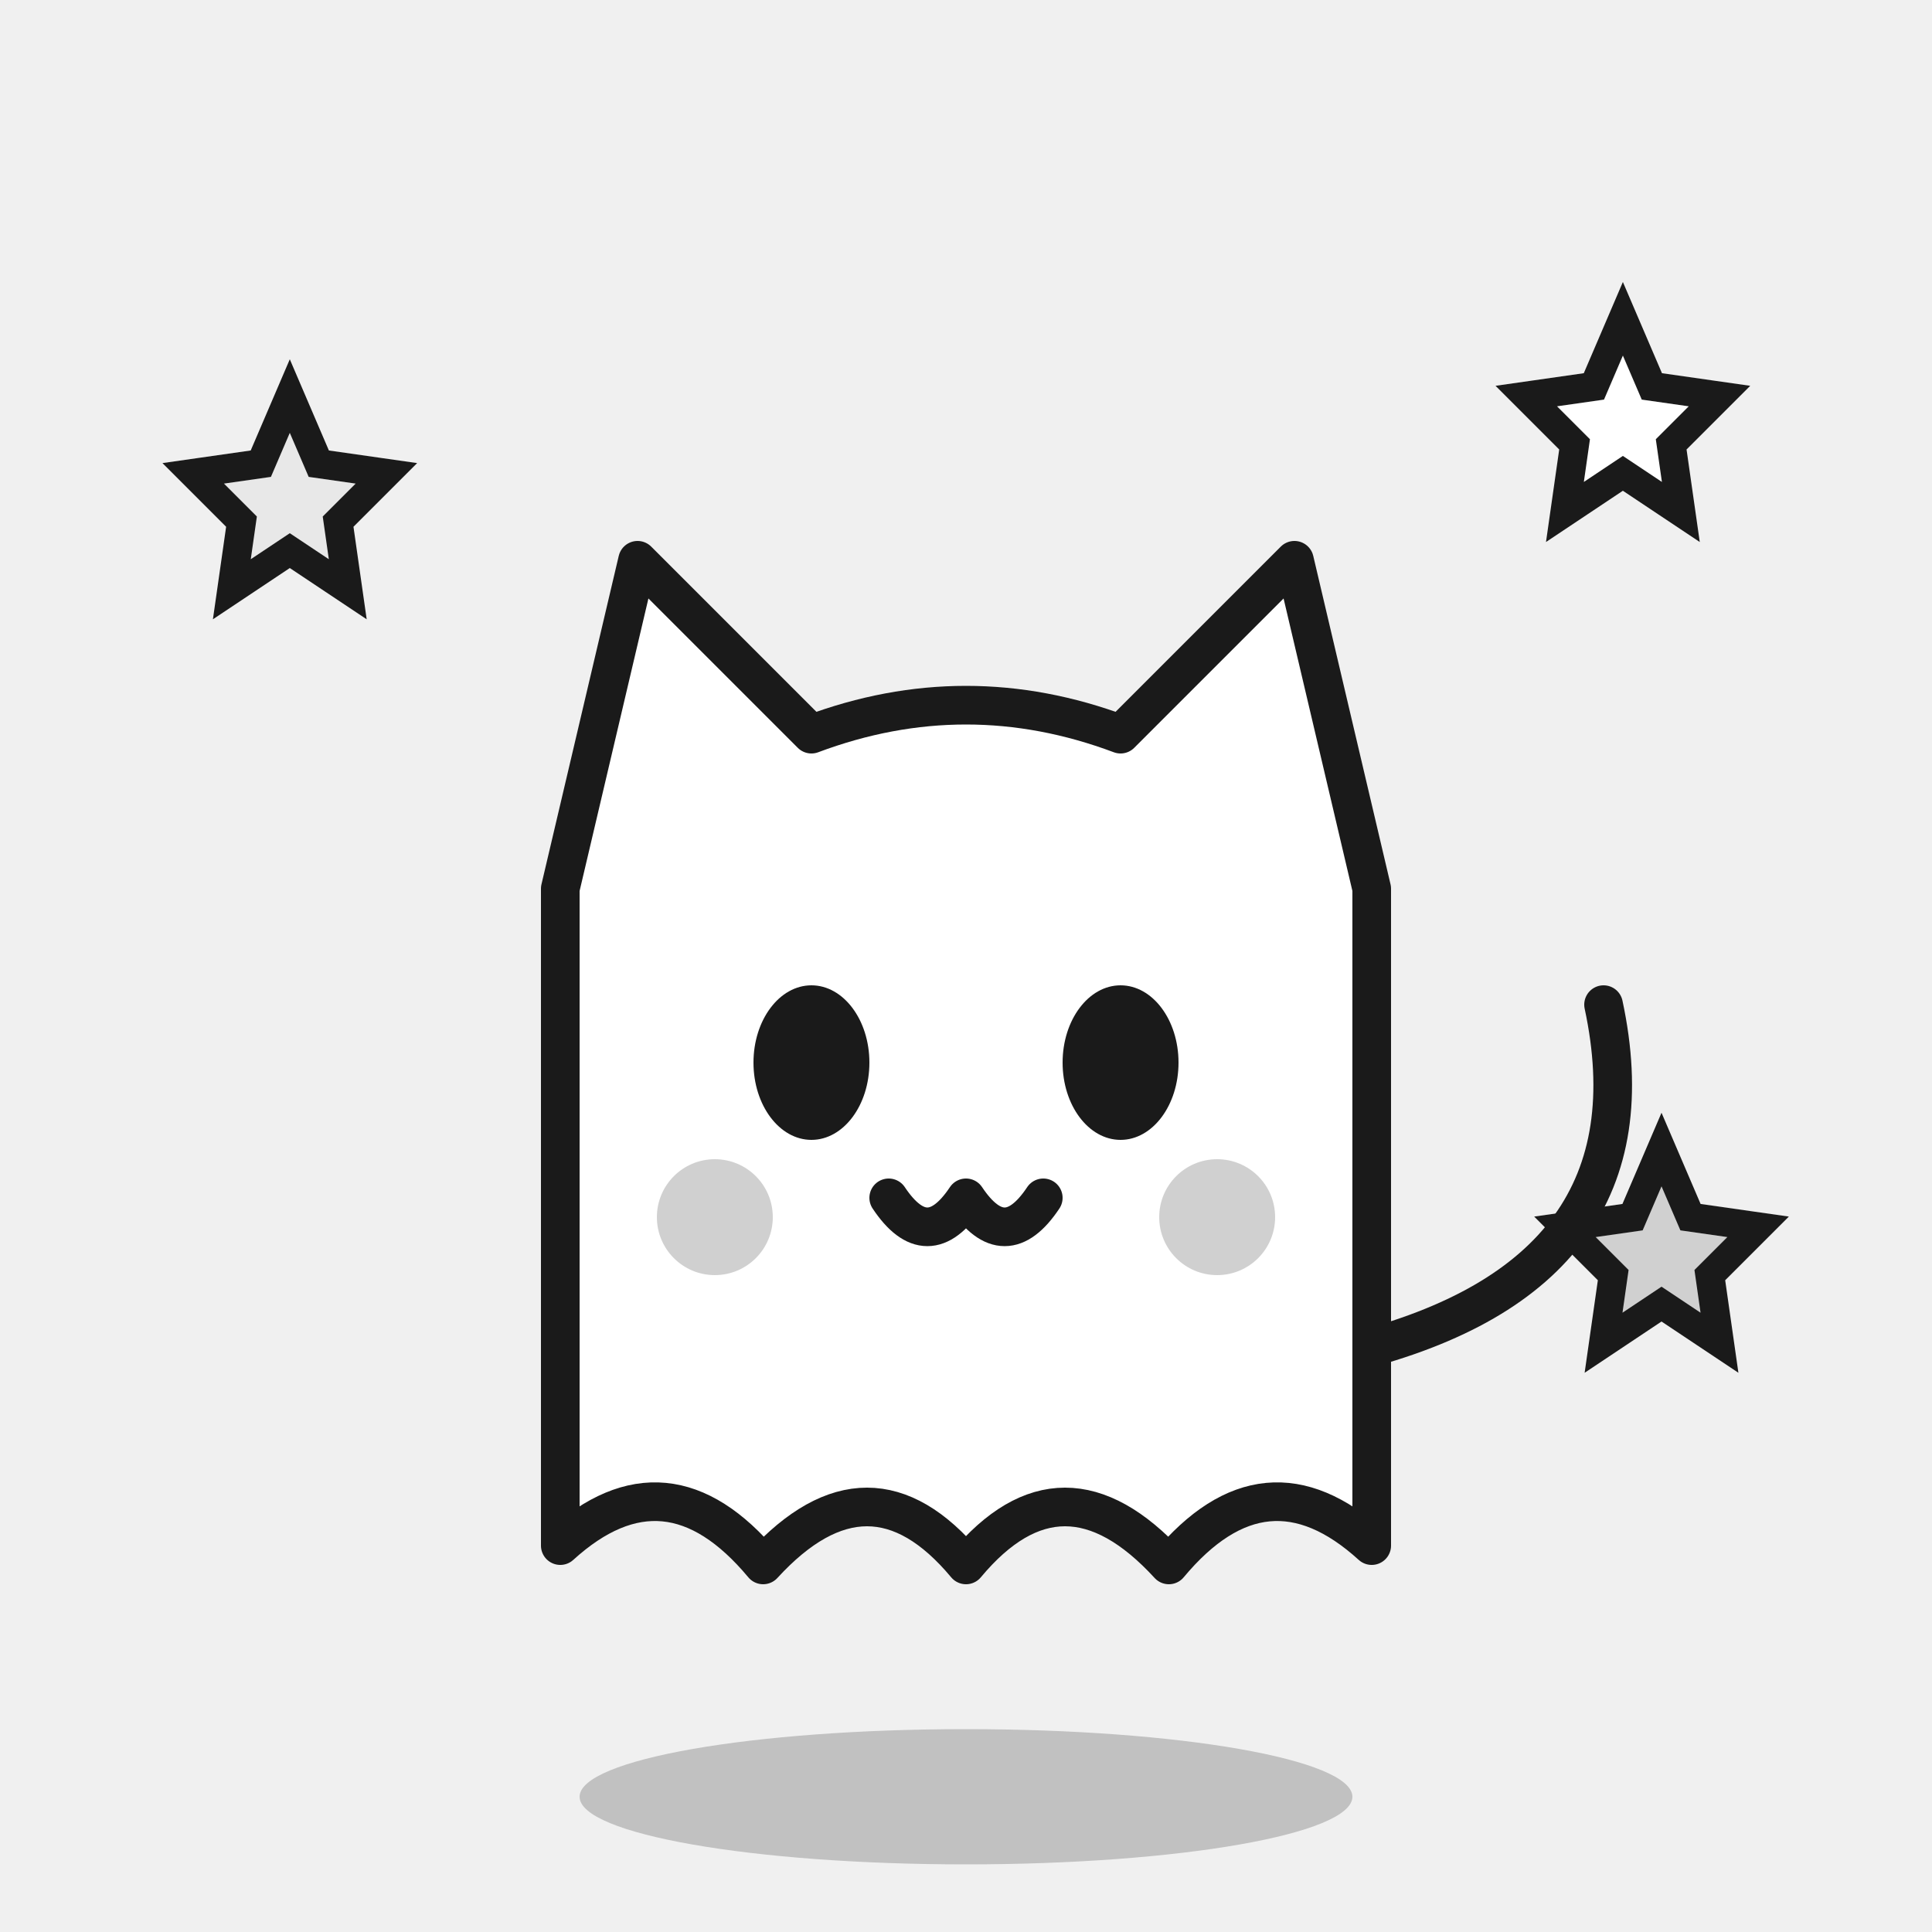
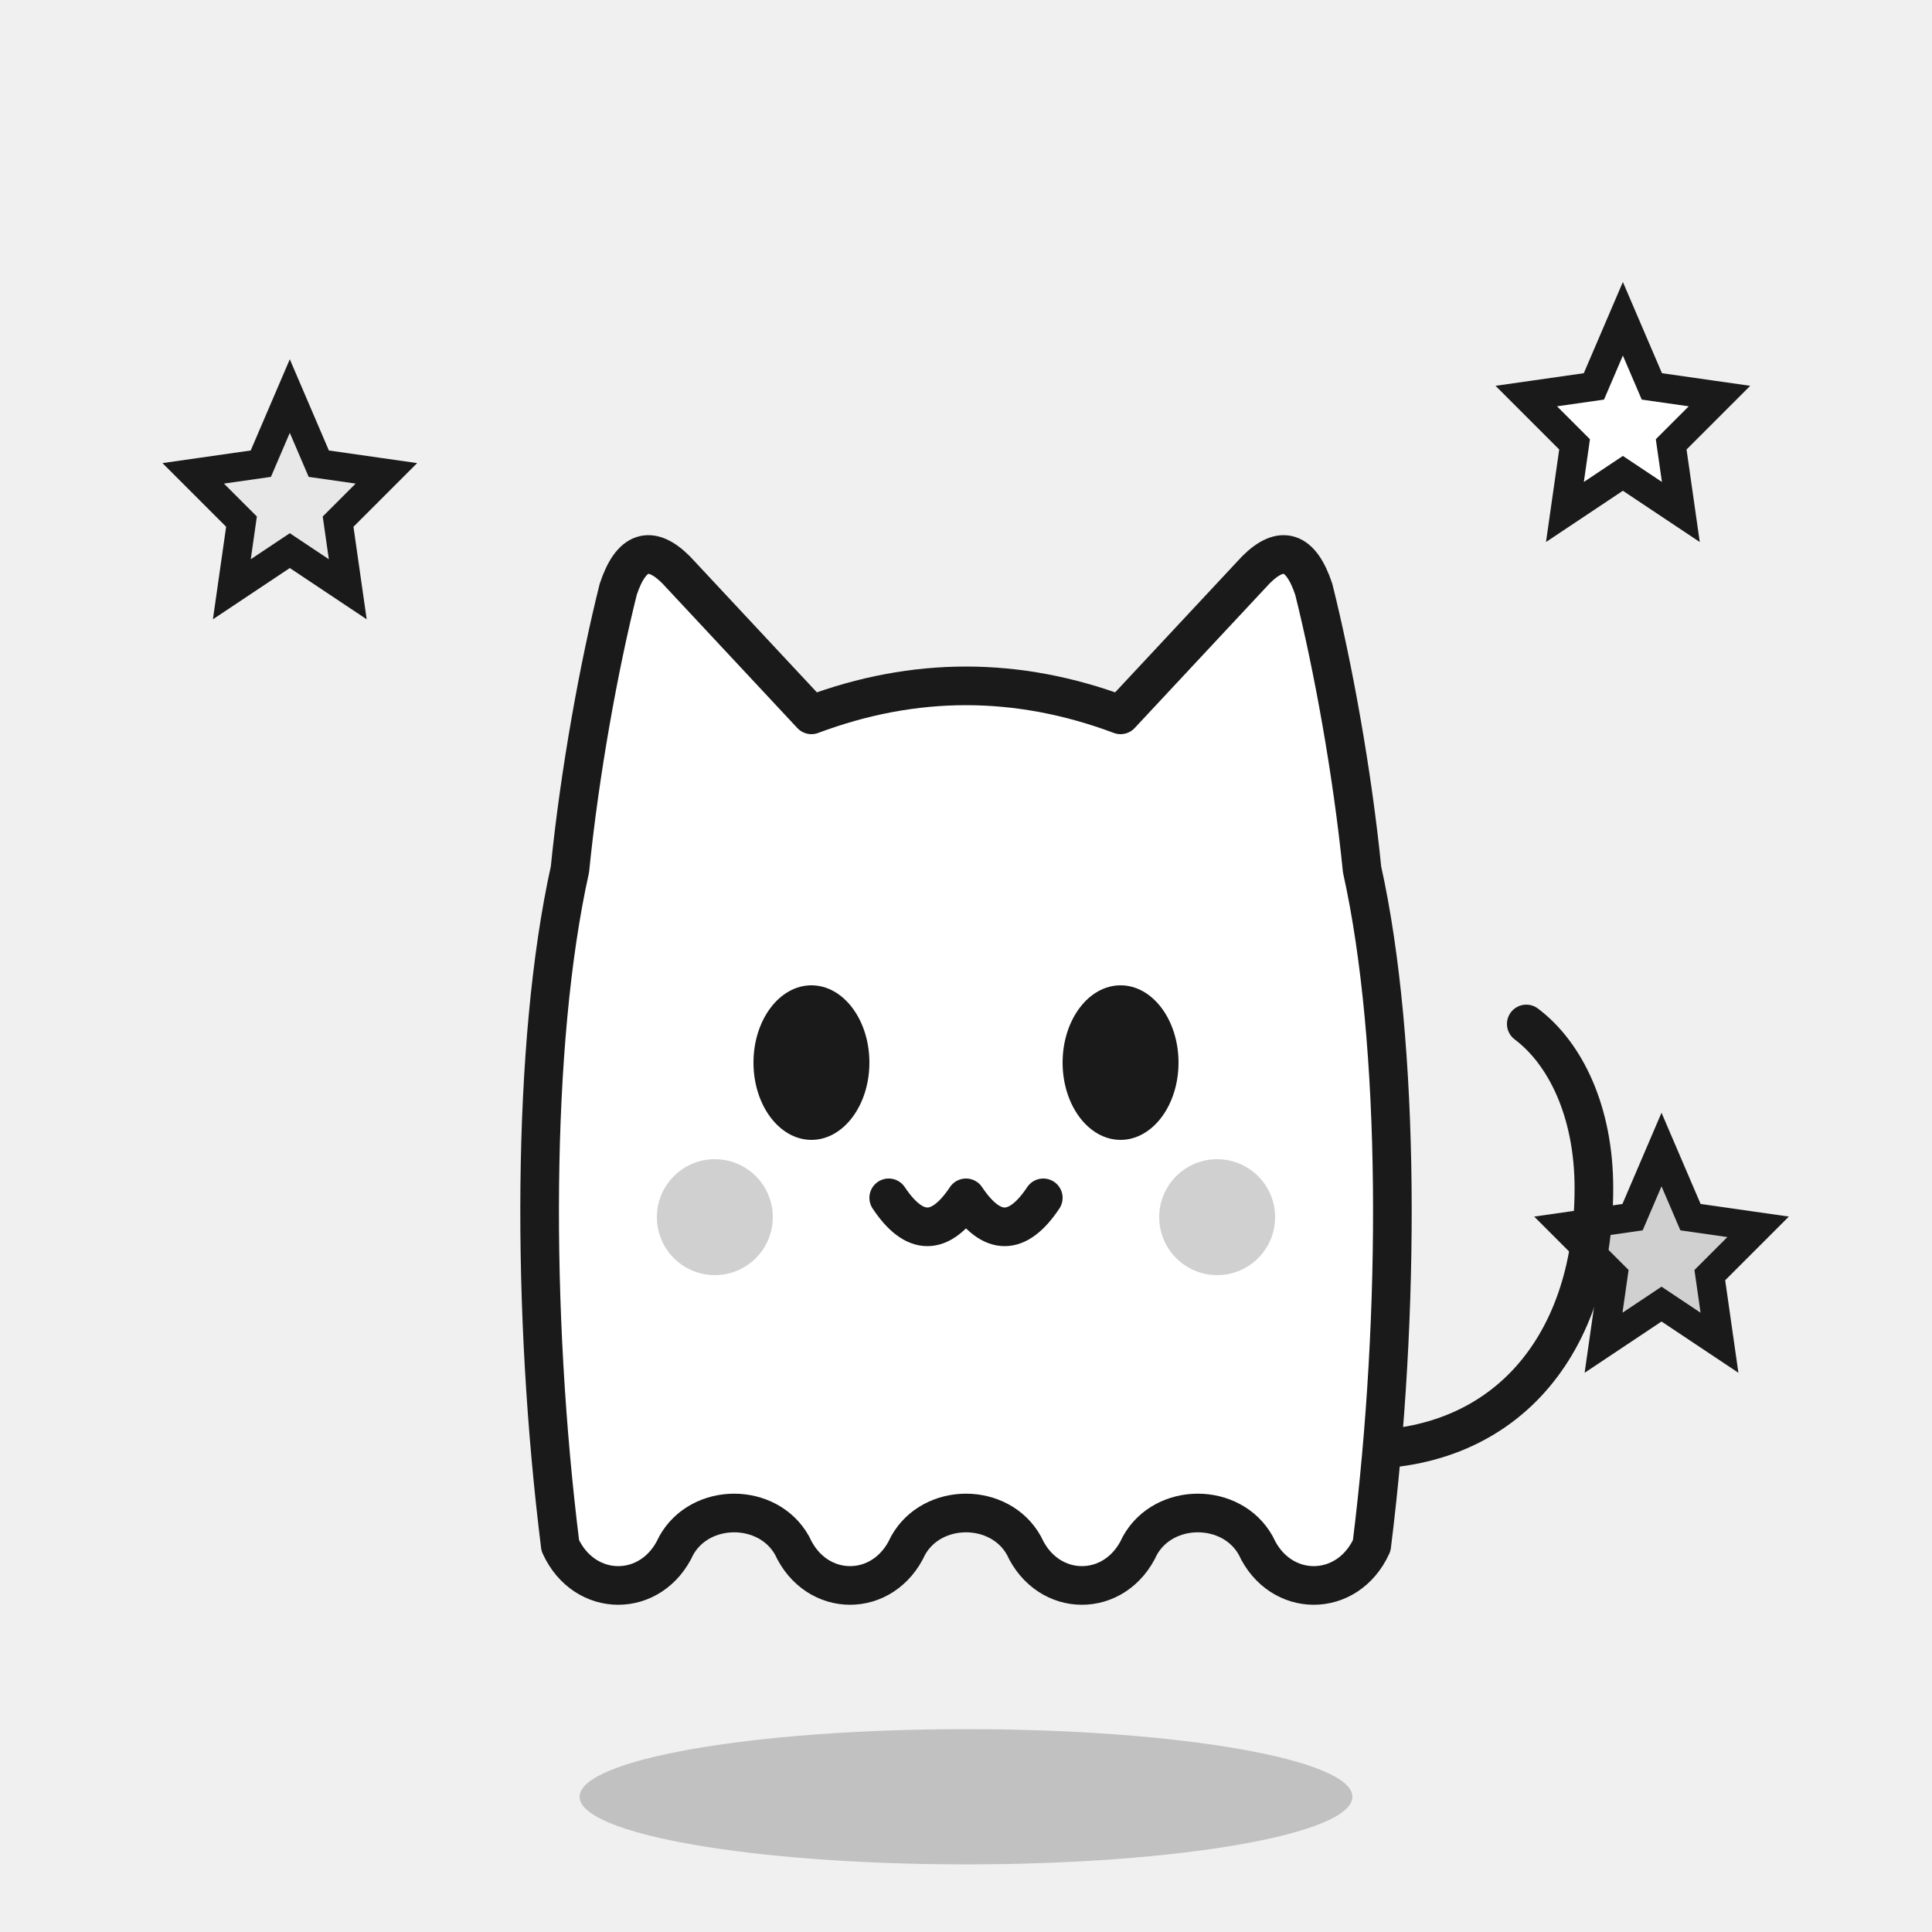
<svg xmlns="http://www.w3.org/2000/svg" class="cat cat--yume cat--bw" viewBox="0 0 200 200" width="200" height="200" role="img" aria-label="ghost cat yume black and white">
  <style>.k{stroke:#1a1a1a;stroke-width:4;stroke-linejoin:round;stroke-linecap:round}
.c-float{animation:c-float 2.6s ease-in-out infinite;transform-origin:50% 100%}
.c-squash{transform-origin:50% 100%}
.cat--breathe .c-float{animation:c-breathe 2.8s ease-in-out infinite}
.c-shadow{transform-origin:center;animation:c-shadow 2.6s ease-in-out infinite}
.c-eye{transform-origin:center;animation:c-blink 4.2s infinite}
- .c-tail{transform-origin:0 100%;animation:c-wig 1.3s ease-in-out infinite}
+ .c-tail{transform-box:view-box;transform-origin:139px 150px;animation:c-wig 1.3s ease-in-out infinite}
.c-swing{transform-origin:50% 0;animation:c-wig 2.2s ease-in-out infinite}
.c-bow{transform-origin:center;animation:c-wig 1.6s ease-in-out infinite}
.c-star{transform-origin:center;animation:c-pop 2.4s cubic-bezier(.34,1.7,.5,1) infinite}
.c-star.s2{animation-delay:.8s}.c-star.s3{animation-delay:1.6s}
.c-petal{animation:c-fall 3.2s linear infinite}.c-petal.p1{animation-delay:1.1s}.c-petal.p2{animation-delay:2.1s}
.c-bub{animation:c-rise 2.4s ease-in infinite}.c-bub.b1{animation-delay:.8s}.c-bub.b2{animation-delay:1.6s}
.c-zz{animation:c-zz 2.2s ease-out infinite}.c-zz.z2{animation-delay:1.1s}
@keyframes c-float{0%,100%{transform:translateY(0)}50%{transform:translateY(-9%)}}
@keyframes c-breathe{0%,100%{transform:scale(1,1)}50%{transform:scale(1.05,.95)}}
@keyframes c-shadow{0%,100%{transform:scaleX(1);opacity:.2}50%{transform:scaleX(.72);opacity:.1}}
@keyframes c-blink{0%,93%,100%{transform:scaleY(1)}96%{transform:scaleY(.1)}}
@keyframes c-wig{0%,100%{transform:rotate(-10deg)}50%{transform:rotate(10deg)}}
@keyframes c-pop{0%,100%{transform:scale(0) rotate(0);opacity:0}25%,70%{transform:scale(1) rotate(72deg);opacity:1}}
@keyframes c-fall{0%{transform:translate(0,0) rotate(0);opacity:0}10%{opacity:1}100%{transform:translate(-24px,170px) rotate(220deg);opacity:0}}
@keyframes c-rise{0%{transform:translateY(0);opacity:0}20%{opacity:1}100%{transform:translateY(-150px);opacity:0}}
@keyframes c-zz{0%{transform:translate(0,0);opacity:0}30%{opacity:1}100%{transform:translate(10px,-24px);opacity:0}}</style>
  <ellipse class="c-shadow" cx="100" cy="186" rx="40" ry="7" fill="#1a1a1a" opacity=".22" />
  <path class="c-star s1" transform="translate(30,50)" d="M0 -9 l3 7 7 1 -5 5 1 7 -6 -4 -6 4 1 -7 -5 -5 7 -1z" fill="#e8e8e8" stroke="#1a1a1a" stroke-width="3" />
  <path class="c-star s2" transform="translate(168,42)" d="M0 -9 l3 7 7 1 -5 5 1 7 -6 -4 -6 4 1 -7 -5 -5 7 -1z" fill="#ffffff" stroke="#1a1a1a" stroke-width="3" />
  <path class="c-star s3" transform="translate(172,128)" d="M0 -9 l3 7 7 1 -5 5 1 7 -6 -4 -6 4 1 -7 -5 -5 7 -1z" fill="#d0d0d0" stroke="#1a1a1a" stroke-width="3" />
  <g class="c-float">
    <g class="c-squash">
-       <path class="k c-tail" d="M140 140 Q172 132 166 104" fill="none" />
-       <path class="k" d="M58 160 L58 92 L66 58 L84 76 Q100 70 116 76 L134 58 L142 92 L142 160 Q131 150 121 162 Q110 150 100 162 Q90 150 79 162 Q69 150 58 160Z" fill="#FFFFFF" />
+       <path class="k c-tail" d="M139 150 C155 151 165 140 165 123 C165 115 162 109 158 106" fill="none" />
+       <path class="k" d="M58 160 C55 136 55 108 59 90 C60 80 62 69 64 61 Q66 55 70 59 L84 74 Q100 68 116 74 L130 59 Q134 55 136 61 C138 69 140 80 141 90 C145 108 145 136 142 160 C139.5 165.5 132.5 165.5 130 160 C127.5 155.5 120.5 155.5 118 160 C115.5 165.5 108.5 165.5 106 160 C103.5 155.5 96.5 155.5 94 160 C91.5 165.5 84.5 165.5 82 160 C79.5 155.5 72.5 155.5 70 160 C67.5 165.5 60.5 165.5 58 160Z" fill="#FFFFFF" />
      <g class="c-eyes">
        <g class="c-eye">
          <ellipse cx="84" cy="110" rx="6" ry="8" fill="#1a1a1a" />
        </g>
        <g class="c-eye">
          <ellipse cx="116" cy="110" rx="6" ry="8" fill="#1a1a1a" />
        </g>
      </g>
      <path class="k" d="M92 124 Q96 130 100 124 Q104 130 108 124" fill="none" />
      <g class="c-blush">
        <circle cx="74" cy="126" r="6" fill="#c8c8c8" opacity=".85" />
        <circle cx="126" cy="126" r="6" fill="#c8c8c8" opacity=".85" />
      </g>
    </g>
  </g>
</svg>
